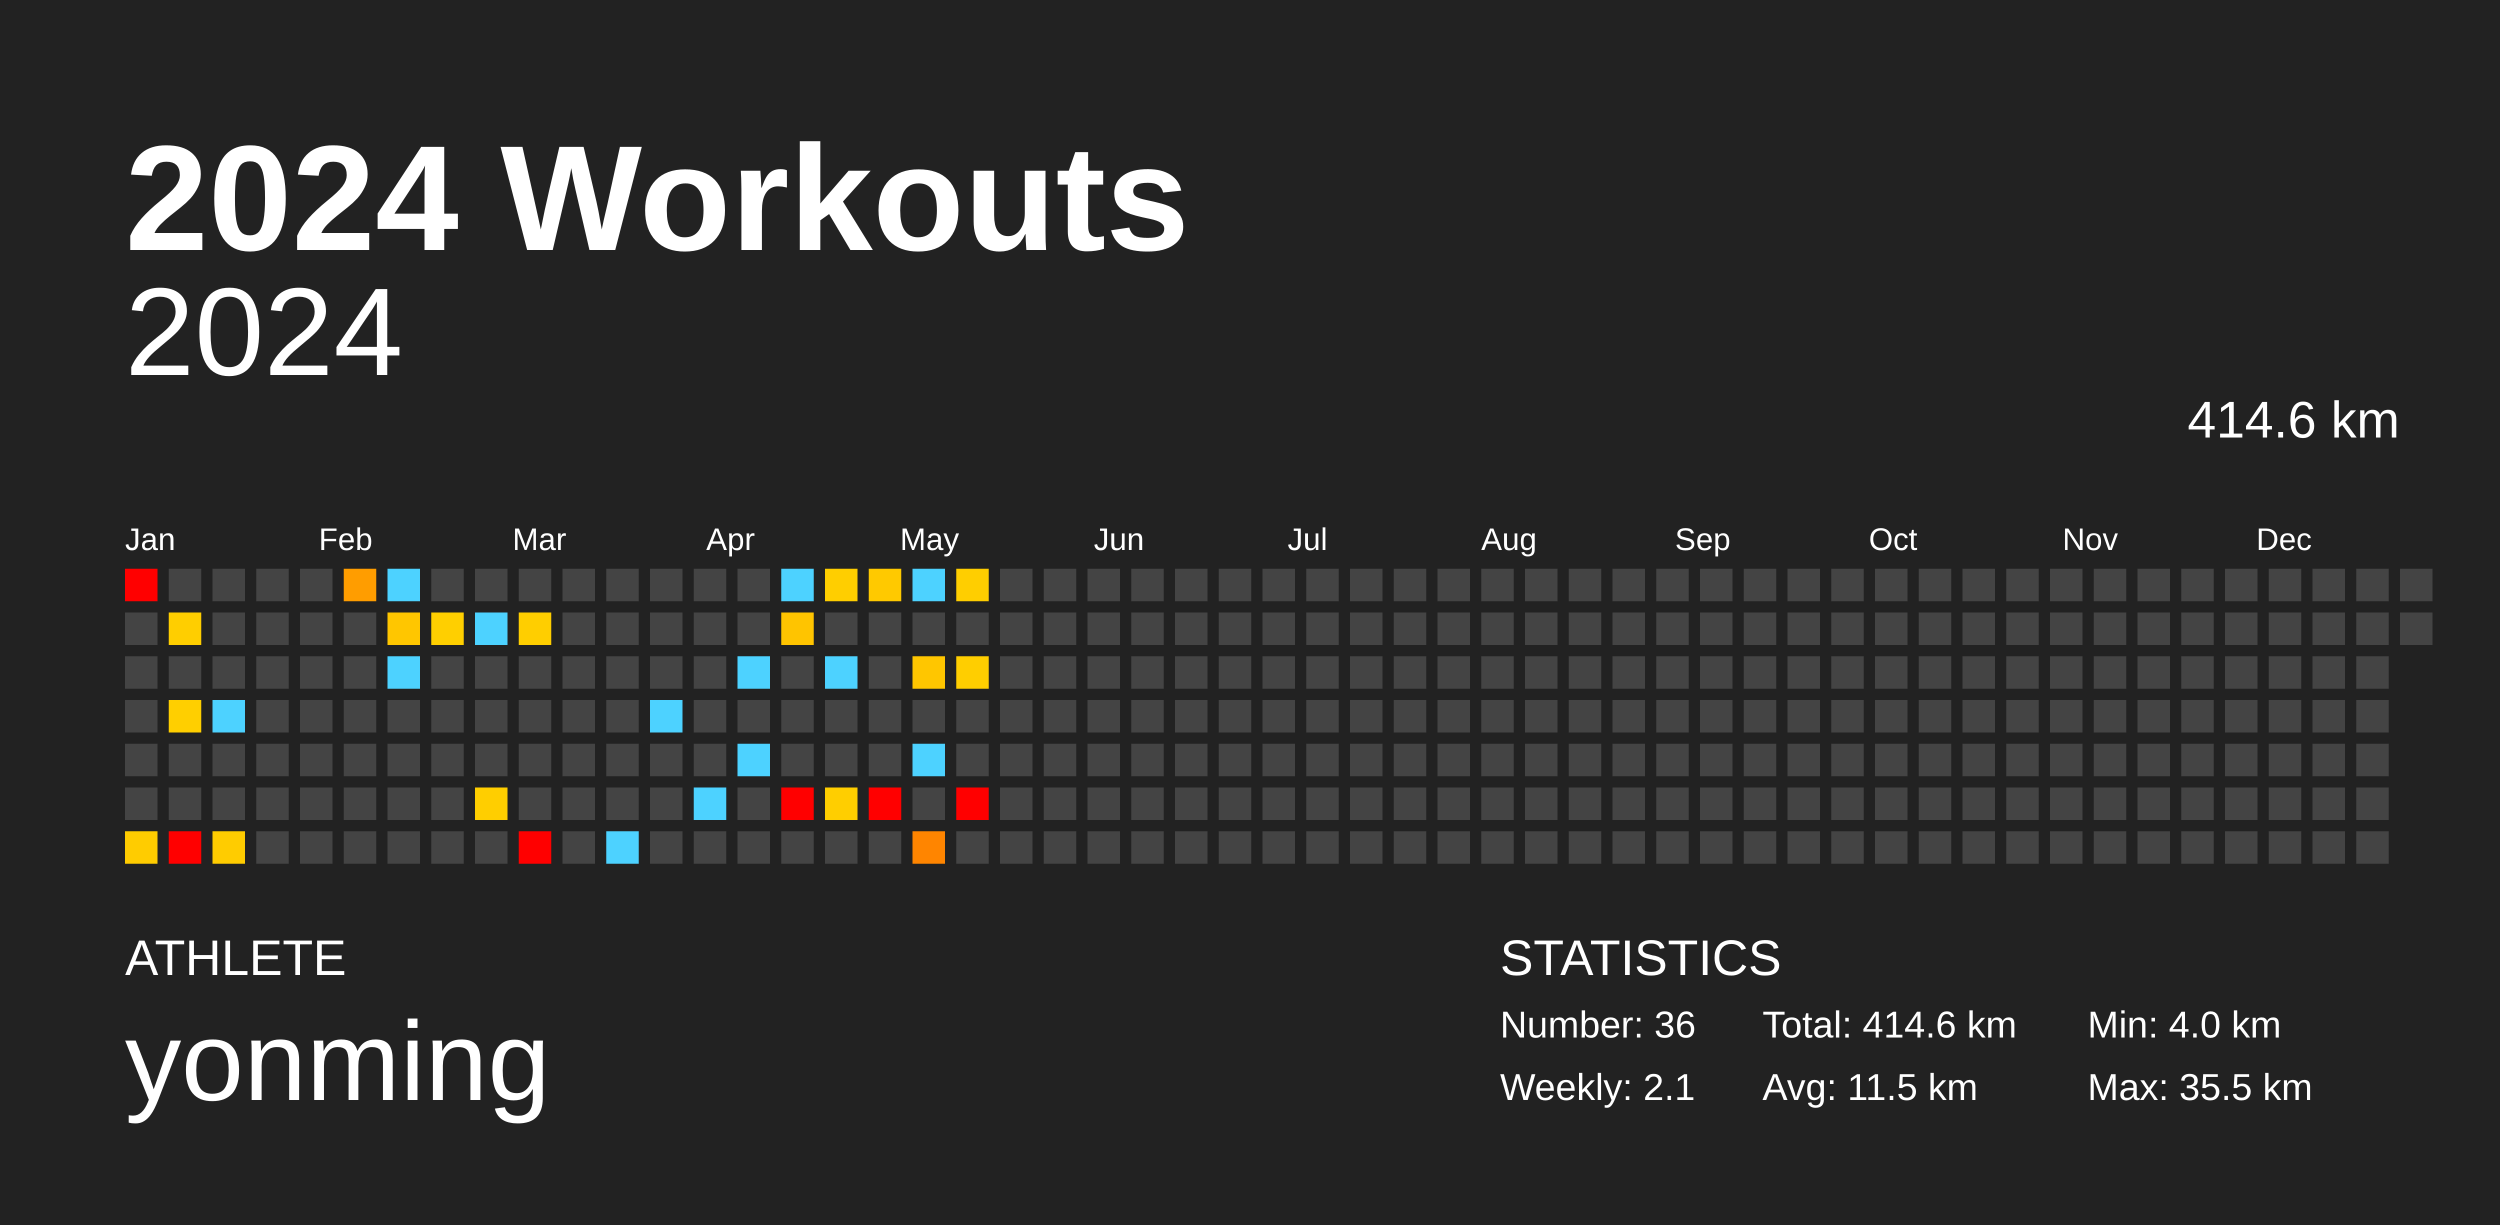
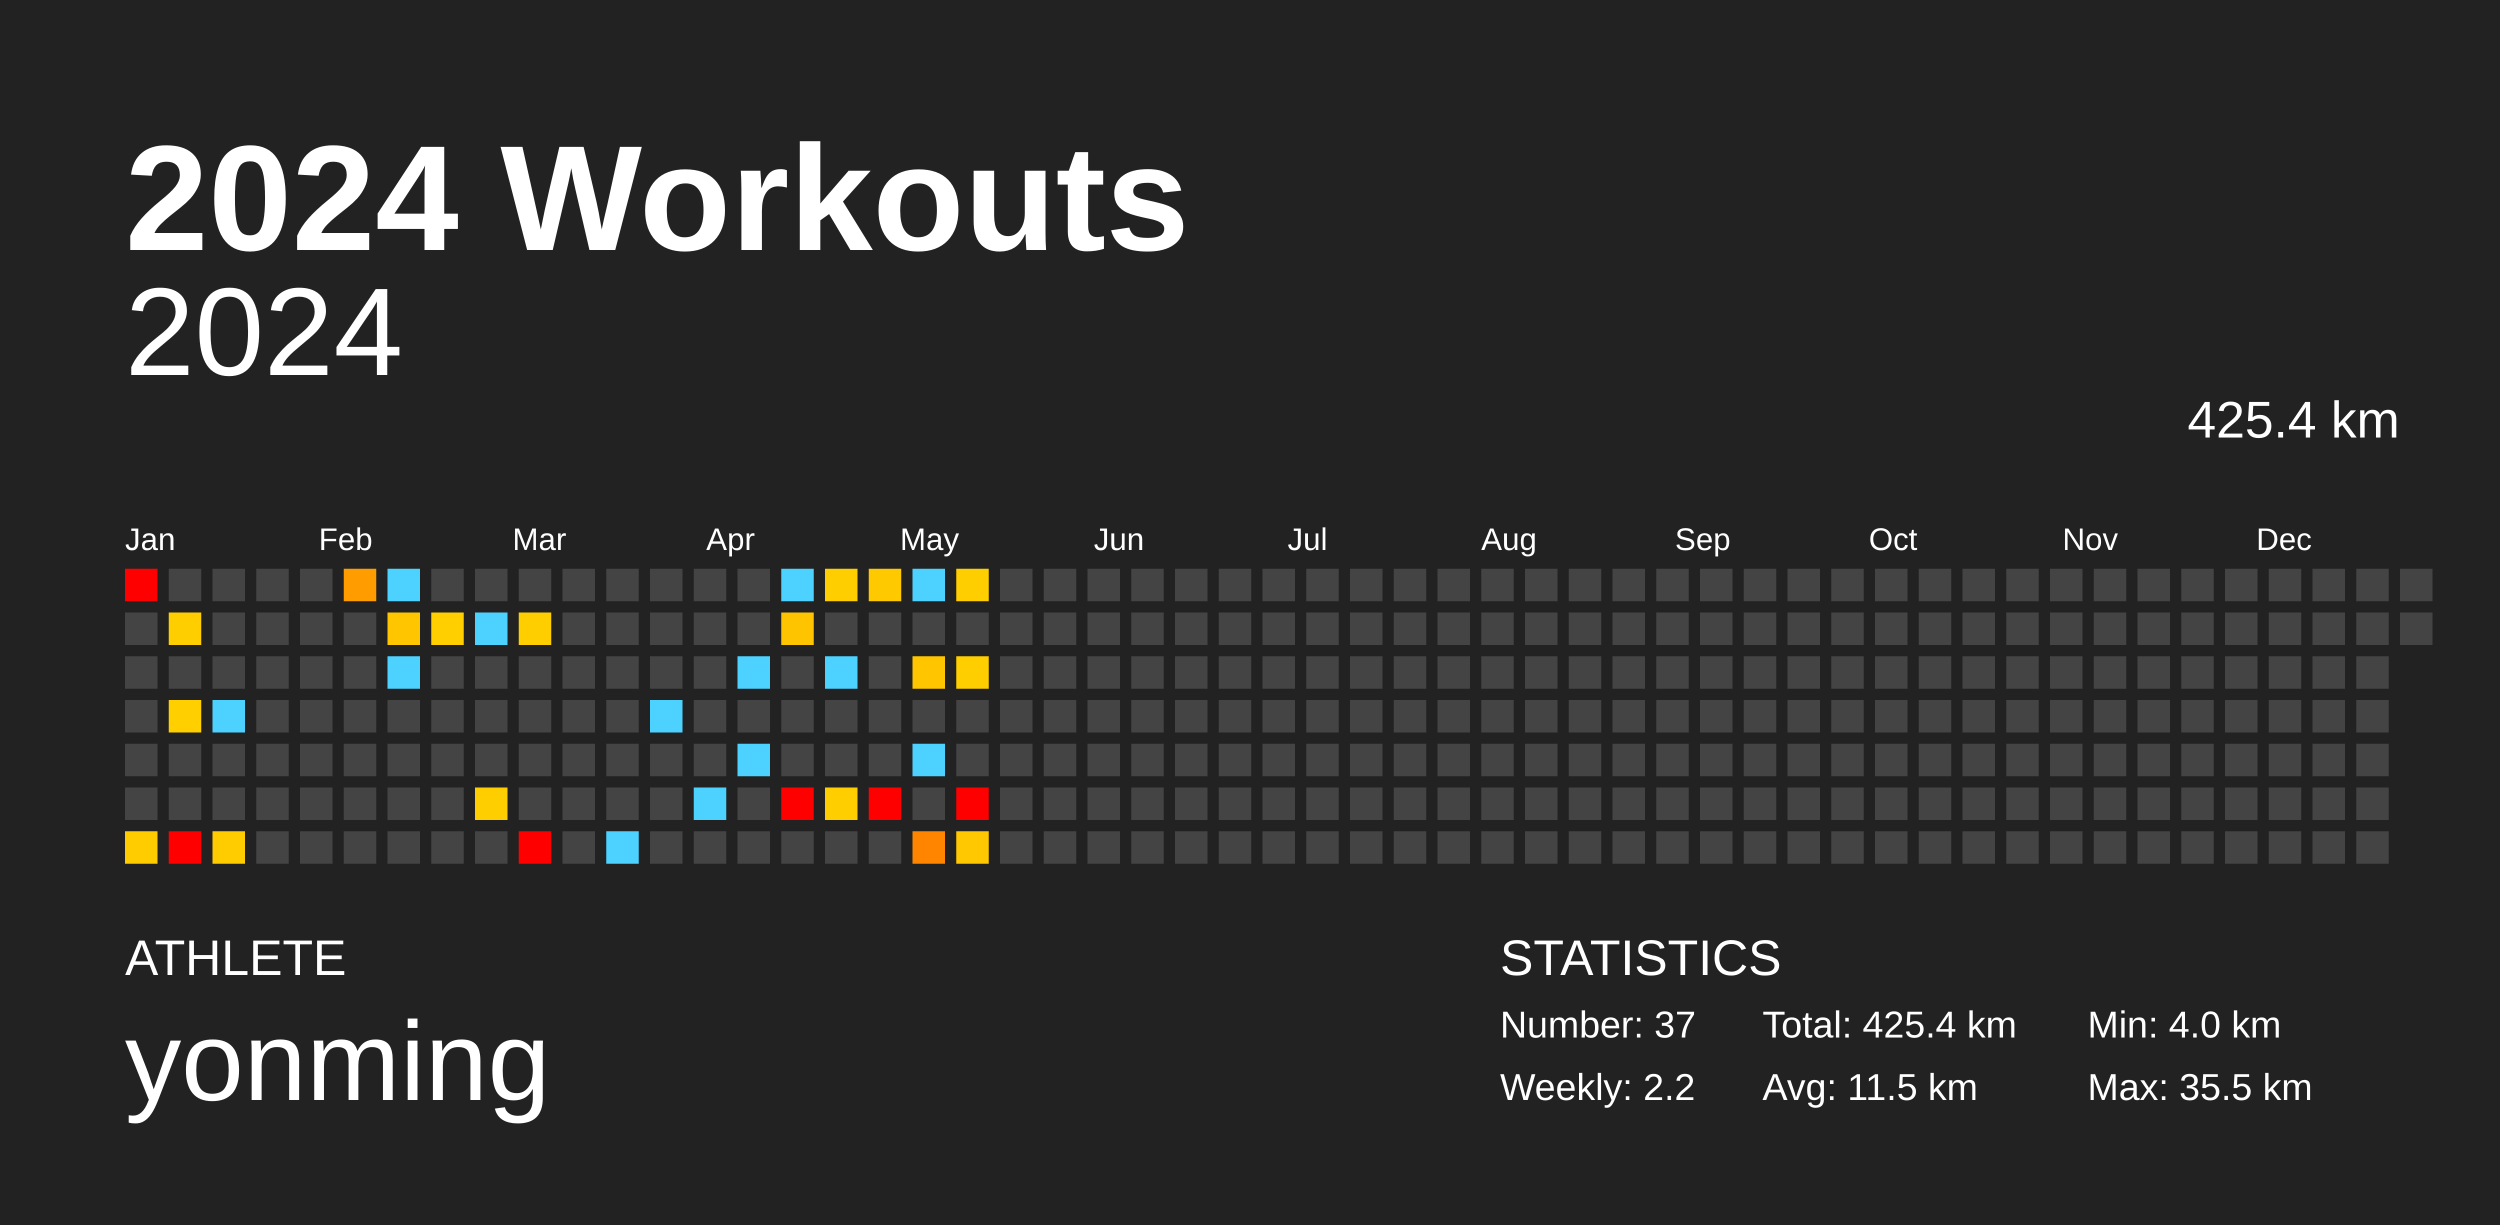
<svg xmlns="http://www.w3.org/2000/svg" baseProfile="full" height="98mm" version="1.1" viewBox="0,0,200,98" width="200mm">
  <defs />
  <rect fill="#222222" height="98" width="200" x="0" y="0" />
  <text fill="#FFFFFF" style="font-size:12px; font-family:Arial; font-weight:bold;" x="10" y="20">2024 Workouts</text>
  <text fill="#FFFFFF" style="font-size:4px; font-family:Arial" x="10" y="78">ATHLETE</text>
  <text fill="#FFFFFF" style="font-size:9px; font-family:Arial" x="10" y="88">yonming</text>
  <text fill="#FFFFFF" style="font-size:4px; font-family:Arial" x="120" y="78">STATISTICS</text>
-   <text fill="#FFFFFF" style="font-size:3px; font-family:Arial" x="120" y="83">Number: 36</text>
-   <text fill="#FFFFFF" style="font-size:3px; font-family:Arial" x="120" y="88">Weekly: 2.1</text>
-   <text fill="#FFFFFF" style="font-size:3px; font-family:Arial" x="141" y="83">Total: 414.6 km</text>
+   <text fill="#FFFFFF" style="font-size:3px; font-family:Arial" x="120" y="83">Number: 37</text>
+   <text fill="#FFFFFF" style="font-size:3px; font-family:Arial" x="120" y="88">Weekly: 2.2</text>
+   <text fill="#FFFFFF" style="font-size:3px; font-family:Arial" x="141" y="83">Total: 425.4 km</text>
  <text fill="#FFFFFF" style="font-size:3px; font-family:Arial" x="141" y="88">Avg: 11.5 km</text>
  <text fill="#FFFFFF" style="font-size:3px; font-family:Arial" x="167" y="83">Min: 4.0 km</text>
  <text fill="#FFFFFF" style="font-size:3px; font-family:Arial" x="167" y="88">Max: 35.5 km</text>
  <text alignment-baseline="hanging" fill="#FFFFFF" style="font-size:10.0px; font-family:Arial;" x="10" y="30">2024</text>
-   <text alignment-baseline="hanging" fill="#FFFFFF" style="font-size:4.125px; font-family:Arial;" x="175" y="35">414.6 km</text>
+   <text alignment-baseline="hanging" fill="#FFFFFF" style="font-size:4.125px; font-family:Arial;" x="175" y="35">425.4 km</text>
  <text fill="#FFFFFF" style="font-size:2.5px; font-family:Arial" x="10.0" y="44">Jan</text>
  <text fill="#FFFFFF" style="font-size:2.5px; font-family:Arial" x="25.5" y="44">Feb</text>
  <text fill="#FFFFFF" style="font-size:2.5px; font-family:Arial" x="41.0" y="44">Mar</text>
  <text fill="#FFFFFF" style="font-size:2.5px; font-family:Arial" x="56.5" y="44">Apr</text>
  <text fill="#FFFFFF" style="font-size:2.5px; font-family:Arial" x="72.0" y="44">May</text>
  <text fill="#FFFFFF" style="font-size:2.5px; font-family:Arial" x="87.5" y="44">Jun</text>
  <text fill="#FFFFFF" style="font-size:2.5px; font-family:Arial" x="103.0" y="44">Jul</text>
  <text fill="#FFFFFF" style="font-size:2.5px; font-family:Arial" x="118.5" y="44">Aug</text>
  <text fill="#FFFFFF" style="font-size:2.5px; font-family:Arial" x="134.0" y="44">Sep</text>
  <text fill="#FFFFFF" style="font-size:2.5px; font-family:Arial" x="149.5" y="44">Oct</text>
  <text fill="#FFFFFF" style="font-size:2.5px; font-family:Arial" x="165.0" y="44">Nov</text>
  <text fill="#FFFFFF" style="font-size:2.5px; font-family:Arial" x="180.5" y="44">Dec</text>
  <rect fill="red" height="2.6" width="2.6" x="10.0" y="45.5" />
  <rect fill="#444444" height="2.6" width="2.6" x="10.0" y="49.0" />
  <rect fill="#444444" height="2.6" width="2.6" x="10.0" y="52.5" />
  <rect fill="#444444" height="2.6" width="2.6" x="10.0" y="56.0" />
  <rect fill="#444444" height="2.6" width="2.6" x="10.0" y="59.5" />
  <rect fill="#444444" height="2.6" width="2.6" x="10.0" y="63.0" />
  <rect fill="#ffcc00" height="2.6" width="2.6" x="10.0" y="66.5" />
  <rect fill="#444444" height="2.6" width="2.6" x="13.5" y="45.5" />
  <rect fill="#ffce00" height="2.6" width="2.6" x="13.5" y="49.0" />
  <rect fill="#444444" height="2.6" width="2.6" x="13.5" y="52.5" />
  <rect fill="#ffcf00" height="2.6" width="2.6" x="13.5" y="56.0" />
  <rect fill="#444444" height="2.6" width="2.6" x="13.5" y="59.5" />
  <rect fill="#444444" height="2.6" width="2.6" x="13.5" y="63.0" />
  <rect fill="red" height="2.6" width="2.6" x="13.5" y="66.5" />
  <rect fill="#444444" height="2.6" width="2.6" x="17.0" y="45.5" />
  <rect fill="#444444" height="2.6" width="2.6" x="17.0" y="49.0" />
  <rect fill="#444444" height="2.6" width="2.6" x="17.0" y="52.5" />
  <rect fill="#4dd2ff" height="2.6" width="2.6" x="17.0" y="56.0" />
  <rect fill="#444444" height="2.6" width="2.6" x="17.0" y="59.5" />
  <rect fill="#444444" height="2.6" width="2.6" x="17.0" y="63.0" />
  <rect fill="#ffcc00" height="2.6" width="2.6" x="17.0" y="66.5" />
  <rect fill="#444444" height="2.6" width="2.6" x="20.5" y="45.5" />
  <rect fill="#444444" height="2.6" width="2.6" x="20.5" y="49.0" />
  <rect fill="#444444" height="2.6" width="2.6" x="20.5" y="52.5" />
  <rect fill="#444444" height="2.6" width="2.6" x="20.5" y="56.0" />
  <rect fill="#444444" height="2.6" width="2.6" x="20.5" y="59.5" />
  <rect fill="#444444" height="2.6" width="2.6" x="20.5" y="63.0" />
  <rect fill="#444444" height="2.6" width="2.6" x="20.5" y="66.5" />
  <rect fill="#444444" height="2.6" width="2.6" x="24.0" y="45.5" />
  <rect fill="#444444" height="2.6" width="2.6" x="24.0" y="49.0" />
  <rect fill="#444444" height="2.6" width="2.6" x="24.0" y="52.5" />
  <rect fill="#444444" height="2.6" width="2.6" x="24.0" y="56.0" />
  <rect fill="#444444" height="2.6" width="2.6" x="24.0" y="59.5" />
  <rect fill="#444444" height="2.6" width="2.6" x="24.0" y="63.0" />
  <rect fill="#444444" height="2.6" width="2.6" x="24.0" y="66.5" />
  <rect fill="#ff9d00" height="2.6" width="2.6" x="27.5" y="45.5" />
  <rect fill="#444444" height="2.6" width="2.6" x="27.5" y="49.0" />
  <rect fill="#444444" height="2.6" width="2.6" x="27.5" y="52.5" />
  <rect fill="#444444" height="2.6" width="2.6" x="27.5" y="56.0" />
  <rect fill="#444444" height="2.6" width="2.6" x="27.5" y="59.5" />
  <rect fill="#444444" height="2.6" width="2.6" x="27.5" y="63.0" />
  <rect fill="#444444" height="2.6" width="2.6" x="27.5" y="66.5" />
  <rect fill="#4dd2ff" height="2.6" width="2.6" x="31.0" y="45.5" />
  <rect fill="#ffc600" height="2.6" width="2.6" x="31.0" y="49.0" />
  <rect fill="#4dd2ff" height="2.6" width="2.6" x="31.0" y="52.5" />
  <rect fill="#444444" height="2.6" width="2.6" x="31.0" y="56.0" />
  <rect fill="#444444" height="2.6" width="2.6" x="31.0" y="59.5" />
  <rect fill="#444444" height="2.6" width="2.6" x="31.0" y="63.0" />
  <rect fill="#444444" height="2.6" width="2.6" x="31.0" y="66.5" />
  <rect fill="#444444" height="2.6" width="2.6" x="34.5" y="45.5" />
  <rect fill="#ffcf00" height="2.6" width="2.6" x="34.5" y="49.0" />
  <rect fill="#444444" height="2.6" width="2.6" x="34.5" y="52.5" />
  <rect fill="#444444" height="2.6" width="2.6" x="34.5" y="56.0" />
  <rect fill="#444444" height="2.6" width="2.6" x="34.5" y="59.5" />
  <rect fill="#444444" height="2.6" width="2.6" x="34.5" y="63.0" />
  <rect fill="#444444" height="2.6" width="2.6" x="34.5" y="66.5" />
  <rect fill="#444444" height="2.6" width="2.6" x="38.0" y="45.5" />
  <rect fill="#4dd2ff" height="2.6" width="2.6" x="38.0" y="49.0" />
  <rect fill="#444444" height="2.6" width="2.6" x="38.0" y="52.5" />
  <rect fill="#444444" height="2.6" width="2.6" x="38.0" y="56.0" />
  <rect fill="#444444" height="2.6" width="2.6" x="38.0" y="59.5" />
  <rect fill="#ffce00" height="2.6" width="2.6" x="38.0" y="63.0" />
  <rect fill="#444444" height="2.6" width="2.6" x="38.0" y="66.5" />
  <rect fill="#444444" height="2.6" width="2.6" x="41.5" y="45.5" />
  <rect fill="#ffce00" height="2.6" width="2.6" x="41.5" y="49.0" />
  <rect fill="#444444" height="2.6" width="2.6" x="41.5" y="52.5" />
  <rect fill="#444444" height="2.6" width="2.6" x="41.5" y="56.0" />
  <rect fill="#444444" height="2.6" width="2.6" x="41.5" y="59.5" />
  <rect fill="#444444" height="2.6" width="2.6" x="41.5" y="63.0" />
  <rect fill="red" height="2.6" width="2.6" x="41.5" y="66.5" />
  <rect fill="#444444" height="2.6" width="2.6" x="45.0" y="45.5" />
  <rect fill="#444444" height="2.6" width="2.6" x="45.0" y="49.0" />
  <rect fill="#444444" height="2.6" width="2.6" x="45.0" y="52.5" />
  <rect fill="#444444" height="2.6" width="2.6" x="45.0" y="56.0" />
  <rect fill="#444444" height="2.6" width="2.6" x="45.0" y="59.5" />
  <rect fill="#444444" height="2.6" width="2.6" x="45.0" y="63.0" />
  <rect fill="#444444" height="2.6" width="2.6" x="45.0" y="66.5" />
  <rect fill="#444444" height="2.6" width="2.6" x="48.5" y="45.5" />
  <rect fill="#444444" height="2.6" width="2.6" x="48.5" y="49.0" />
  <rect fill="#444444" height="2.6" width="2.6" x="48.5" y="52.5" />
  <rect fill="#444444" height="2.6" width="2.6" x="48.5" y="56.0" />
  <rect fill="#444444" height="2.6" width="2.6" x="48.5" y="59.5" />
  <rect fill="#444444" height="2.6" width="2.6" x="48.5" y="63.0" />
  <rect fill="#4dd2ff" height="2.6" width="2.6" x="48.5" y="66.5" />
  <rect fill="#444444" height="2.6" width="2.6" x="52.0" y="45.5" />
  <rect fill="#444444" height="2.6" width="2.6" x="52.0" y="49.0" />
  <rect fill="#444444" height="2.6" width="2.6" x="52.0" y="52.5" />
  <rect fill="#4dd2ff" height="2.6" width="2.6" x="52.0" y="56.0" />
  <rect fill="#444444" height="2.6" width="2.6" x="52.0" y="59.5" />
  <rect fill="#444444" height="2.6" width="2.6" x="52.0" y="63.0" />
  <rect fill="#444444" height="2.6" width="2.6" x="52.0" y="66.5" />
  <rect fill="#444444" height="2.6" width="2.6" x="55.5" y="45.5" />
  <rect fill="#444444" height="2.6" width="2.6" x="55.5" y="49.0" />
  <rect fill="#444444" height="2.6" width="2.6" x="55.5" y="52.5" />
  <rect fill="#444444" height="2.6" width="2.6" x="55.5" y="56.0" />
  <rect fill="#444444" height="2.6" width="2.6" x="55.5" y="59.5" />
  <rect fill="#4dd2ff" height="2.6" width="2.6" x="55.5" y="63.0" />
  <rect fill="#444444" height="2.6" width="2.6" x="55.5" y="66.5" />
  <rect fill="#444444" height="2.6" width="2.6" x="59.0" y="45.5" />
  <rect fill="#444444" height="2.6" width="2.6" x="59.0" y="49.0" />
  <rect fill="#4dd2ff" height="2.6" width="2.6" x="59.0" y="52.5" />
  <rect fill="#444444" height="2.6" width="2.6" x="59.0" y="56.0" />
  <rect fill="#4dd2ff" height="2.6" width="2.6" x="59.0" y="59.5" />
  <rect fill="#444444" height="2.6" width="2.6" x="59.0" y="63.0" />
  <rect fill="#444444" height="2.6" width="2.6" x="59.0" y="66.5" />
  <rect fill="#4dd2ff" height="2.6" width="2.6" x="62.5" y="45.5" />
  <rect fill="#ffc400" height="2.6" width="2.6" x="62.5" y="49.0" />
  <rect fill="#444444" height="2.6" width="2.6" x="62.5" y="52.5" />
  <rect fill="#444444" height="2.6" width="2.6" x="62.5" y="56.0" />
  <rect fill="#444444" height="2.6" width="2.6" x="62.5" y="59.5" />
  <rect fill="red" height="2.6" width="2.6" x="62.5" y="63.0" />
  <rect fill="#444444" height="2.6" width="2.6" x="62.5" y="66.5" />
  <rect fill="#ffce00" height="2.6" width="2.6" x="66.0" y="45.5" />
  <rect fill="#444444" height="2.6" width="2.6" x="66.0" y="49.0" />
  <rect fill="#4dd2ff" height="2.6" width="2.6" x="66.0" y="52.5" />
  <rect fill="#444444" height="2.6" width="2.6" x="66.0" y="56.0" />
  <rect fill="#444444" height="2.6" width="2.6" x="66.0" y="59.5" />
  <rect fill="#ffce00" height="2.6" width="2.6" x="66.0" y="63.0" />
  <rect fill="#444444" height="2.6" width="2.6" x="66.0" y="66.5" />
  <rect fill="#ffc900" height="2.6" width="2.6" x="69.5" y="45.5" />
  <rect fill="#444444" height="2.6" width="2.6" x="69.5" y="49.0" />
  <rect fill="#444444" height="2.6" width="2.6" x="69.5" y="52.5" />
  <rect fill="#444444" height="2.6" width="2.6" x="69.5" y="56.0" />
  <rect fill="#444444" height="2.6" width="2.6" x="69.5" y="59.5" />
  <rect fill="red" height="2.6" width="2.6" x="69.5" y="63.0" />
  <rect fill="#444444" height="2.6" width="2.6" x="69.5" y="66.5" />
  <rect fill="#4dd2ff" height="2.6" width="2.6" x="73.0" y="45.5" />
  <rect fill="#444444" height="2.6" width="2.6" x="73.0" y="49.0" />
  <rect fill="#ffc600" height="2.6" width="2.6" x="73.0" y="52.5" />
  <rect fill="#444444" height="2.6" width="2.6" x="73.0" y="56.0" />
  <rect fill="#4dd2ff" height="2.6" width="2.6" x="73.0" y="59.5" />
  <rect fill="#444444" height="2.6" width="2.6" x="73.0" y="63.0" />
  <rect fill="#ff8500" height="2.6" width="2.6" x="73.0" y="66.5" />
  <rect fill="#ffce00" height="2.6" width="2.6" x="76.5" y="45.5" />
  <rect fill="#444444" height="2.6" width="2.6" x="76.5" y="49.0" />
  <rect fill="#ffce00" height="2.6" width="2.6" x="76.5" y="52.5" />
  <rect fill="#444444" height="2.6" width="2.6" x="76.5" y="56.0" />
  <rect fill="#444444" height="2.6" width="2.6" x="76.5" y="59.5" />
  <rect fill="red" height="2.6" width="2.6" x="76.5" y="63.0" />
-   <rect fill="#444444" height="2.6" width="2.6" x="76.5" y="66.5" />
+   <rect fill="#ffc800" height="2.6" width="2.6" x="76.5" y="66.5" />
  <rect fill="#444444" height="2.6" width="2.6" x="80.0" y="45.5" />
  <rect fill="#444444" height="2.6" width="2.6" x="80.0" y="49.0" />
  <rect fill="#444444" height="2.6" width="2.6" x="80.0" y="52.5" />
  <rect fill="#444444" height="2.6" width="2.6" x="80.0" y="56.0" />
  <rect fill="#444444" height="2.6" width="2.6" x="80.0" y="59.5" />
  <rect fill="#444444" height="2.6" width="2.6" x="80.0" y="63.0" />
  <rect fill="#444444" height="2.6" width="2.6" x="80.0" y="66.5" />
  <rect fill="#444444" height="2.6" width="2.6" x="83.5" y="45.5" />
  <rect fill="#444444" height="2.6" width="2.6" x="83.5" y="49.0" />
  <rect fill="#444444" height="2.6" width="2.6" x="83.5" y="52.5" />
  <rect fill="#444444" height="2.6" width="2.6" x="83.5" y="56.0" />
  <rect fill="#444444" height="2.6" width="2.6" x="83.5" y="59.5" />
  <rect fill="#444444" height="2.6" width="2.6" x="83.5" y="63.0" />
  <rect fill="#444444" height="2.6" width="2.6" x="83.5" y="66.5" />
  <rect fill="#444444" height="2.6" width="2.6" x="87.0" y="45.5" />
  <rect fill="#444444" height="2.6" width="2.6" x="87.0" y="49.0" />
  <rect fill="#444444" height="2.6" width="2.6" x="87.0" y="52.5" />
  <rect fill="#444444" height="2.6" width="2.6" x="87.0" y="56.0" />
  <rect fill="#444444" height="2.6" width="2.6" x="87.0" y="59.5" />
  <rect fill="#444444" height="2.6" width="2.6" x="87.0" y="63.0" />
  <rect fill="#444444" height="2.6" width="2.6" x="87.0" y="66.5" />
  <rect fill="#444444" height="2.6" width="2.6" x="90.5" y="45.5" />
  <rect fill="#444444" height="2.6" width="2.6" x="90.5" y="49.0" />
  <rect fill="#444444" height="2.6" width="2.6" x="90.5" y="52.5" />
  <rect fill="#444444" height="2.6" width="2.6" x="90.5" y="56.0" />
  <rect fill="#444444" height="2.6" width="2.6" x="90.5" y="59.5" />
  <rect fill="#444444" height="2.6" width="2.6" x="90.5" y="63.0" />
  <rect fill="#444444" height="2.6" width="2.6" x="90.5" y="66.5" />
  <rect fill="#444444" height="2.6" width="2.6" x="94.0" y="45.5" />
  <rect fill="#444444" height="2.6" width="2.6" x="94.0" y="49.0" />
  <rect fill="#444444" height="2.6" width="2.6" x="94.0" y="52.5" />
  <rect fill="#444444" height="2.6" width="2.6" x="94.0" y="56.0" />
  <rect fill="#444444" height="2.6" width="2.6" x="94.0" y="59.5" />
  <rect fill="#444444" height="2.6" width="2.6" x="94.0" y="63.0" />
  <rect fill="#444444" height="2.6" width="2.6" x="94.0" y="66.5" />
  <rect fill="#444444" height="2.6" width="2.6" x="97.5" y="45.5" />
  <rect fill="#444444" height="2.6" width="2.6" x="97.5" y="49.0" />
  <rect fill="#444444" height="2.6" width="2.6" x="97.5" y="52.5" />
  <rect fill="#444444" height="2.6" width="2.6" x="97.5" y="56.0" />
  <rect fill="#444444" height="2.6" width="2.6" x="97.5" y="59.5" />
  <rect fill="#444444" height="2.6" width="2.6" x="97.5" y="63.0" />
  <rect fill="#444444" height="2.6" width="2.6" x="97.5" y="66.5" />
  <rect fill="#444444" height="2.6" width="2.6" x="101.0" y="45.5" />
  <rect fill="#444444" height="2.6" width="2.6" x="101.0" y="49.0" />
  <rect fill="#444444" height="2.6" width="2.6" x="101.0" y="52.5" />
  <rect fill="#444444" height="2.6" width="2.6" x="101.0" y="56.0" />
  <rect fill="#444444" height="2.6" width="2.6" x="101.0" y="59.5" />
  <rect fill="#444444" height="2.6" width="2.6" x="101.0" y="63.0" />
  <rect fill="#444444" height="2.6" width="2.6" x="101.0" y="66.5" />
  <rect fill="#444444" height="2.6" width="2.6" x="104.5" y="45.5" />
  <rect fill="#444444" height="2.6" width="2.6" x="104.5" y="49.0" />
  <rect fill="#444444" height="2.6" width="2.6" x="104.5" y="52.5" />
  <rect fill="#444444" height="2.6" width="2.6" x="104.5" y="56.0" />
  <rect fill="#444444" height="2.6" width="2.6" x="104.5" y="59.5" />
  <rect fill="#444444" height="2.6" width="2.6" x="104.5" y="63.0" />
  <rect fill="#444444" height="2.6" width="2.6" x="104.5" y="66.5" />
  <rect fill="#444444" height="2.6" width="2.6" x="108.0" y="45.5" />
  <rect fill="#444444" height="2.6" width="2.6" x="108.0" y="49.0" />
  <rect fill="#444444" height="2.6" width="2.6" x="108.0" y="52.5" />
  <rect fill="#444444" height="2.6" width="2.6" x="108.0" y="56.0" />
  <rect fill="#444444" height="2.6" width="2.6" x="108.0" y="59.5" />
  <rect fill="#444444" height="2.6" width="2.6" x="108.0" y="63.0" />
  <rect fill="#444444" height="2.6" width="2.6" x="108.0" y="66.5" />
  <rect fill="#444444" height="2.6" width="2.6" x="111.5" y="45.5" />
  <rect fill="#444444" height="2.6" width="2.6" x="111.5" y="49.0" />
  <rect fill="#444444" height="2.6" width="2.6" x="111.5" y="52.5" />
  <rect fill="#444444" height="2.6" width="2.6" x="111.5" y="56.0" />
  <rect fill="#444444" height="2.6" width="2.6" x="111.5" y="59.5" />
  <rect fill="#444444" height="2.6" width="2.6" x="111.5" y="63.0" />
  <rect fill="#444444" height="2.6" width="2.6" x="111.5" y="66.5" />
  <rect fill="#444444" height="2.6" width="2.6" x="115.0" y="45.5" />
  <rect fill="#444444" height="2.6" width="2.6" x="115.0" y="49.0" />
  <rect fill="#444444" height="2.6" width="2.6" x="115.0" y="52.5" />
  <rect fill="#444444" height="2.6" width="2.6" x="115.0" y="56.0" />
  <rect fill="#444444" height="2.6" width="2.6" x="115.0" y="59.5" />
  <rect fill="#444444" height="2.6" width="2.6" x="115.0" y="63.0" />
  <rect fill="#444444" height="2.6" width="2.6" x="115.0" y="66.5" />
  <rect fill="#444444" height="2.6" width="2.6" x="118.5" y="45.5" />
  <rect fill="#444444" height="2.6" width="2.6" x="118.5" y="49.0" />
  <rect fill="#444444" height="2.6" width="2.6" x="118.5" y="52.5" />
  <rect fill="#444444" height="2.6" width="2.6" x="118.5" y="56.0" />
  <rect fill="#444444" height="2.6" width="2.6" x="118.5" y="59.5" />
  <rect fill="#444444" height="2.6" width="2.6" x="118.5" y="63.0" />
  <rect fill="#444444" height="2.6" width="2.6" x="118.5" y="66.5" />
  <rect fill="#444444" height="2.6" width="2.6" x="122.0" y="45.5" />
  <rect fill="#444444" height="2.6" width="2.6" x="122.0" y="49.0" />
  <rect fill="#444444" height="2.6" width="2.6" x="122.0" y="52.5" />
  <rect fill="#444444" height="2.6" width="2.6" x="122.0" y="56.0" />
  <rect fill="#444444" height="2.6" width="2.6" x="122.0" y="59.5" />
  <rect fill="#444444" height="2.6" width="2.6" x="122.0" y="63.0" />
  <rect fill="#444444" height="2.6" width="2.6" x="122.0" y="66.5" />
  <rect fill="#444444" height="2.6" width="2.6" x="125.5" y="45.5" />
  <rect fill="#444444" height="2.6" width="2.6" x="125.5" y="49.0" />
  <rect fill="#444444" height="2.6" width="2.6" x="125.5" y="52.5" />
  <rect fill="#444444" height="2.6" width="2.6" x="125.5" y="56.0" />
  <rect fill="#444444" height="2.6" width="2.6" x="125.5" y="59.5" />
  <rect fill="#444444" height="2.6" width="2.6" x="125.5" y="63.0" />
  <rect fill="#444444" height="2.6" width="2.6" x="125.5" y="66.5" />
  <rect fill="#444444" height="2.6" width="2.6" x="129.0" y="45.5" />
  <rect fill="#444444" height="2.6" width="2.6" x="129.0" y="49.0" />
  <rect fill="#444444" height="2.6" width="2.6" x="129.0" y="52.5" />
  <rect fill="#444444" height="2.6" width="2.6" x="129.0" y="56.0" />
  <rect fill="#444444" height="2.6" width="2.6" x="129.0" y="59.5" />
  <rect fill="#444444" height="2.6" width="2.6" x="129.0" y="63.0" />
  <rect fill="#444444" height="2.6" width="2.6" x="129.0" y="66.5" />
  <rect fill="#444444" height="2.6" width="2.6" x="132.5" y="45.5" />
  <rect fill="#444444" height="2.6" width="2.6" x="132.5" y="49.0" />
  <rect fill="#444444" height="2.6" width="2.6" x="132.5" y="52.5" />
  <rect fill="#444444" height="2.6" width="2.6" x="132.5" y="56.0" />
  <rect fill="#444444" height="2.6" width="2.6" x="132.5" y="59.5" />
  <rect fill="#444444" height="2.6" width="2.6" x="132.5" y="63.0" />
  <rect fill="#444444" height="2.6" width="2.6" x="132.5" y="66.5" />
  <rect fill="#444444" height="2.6" width="2.6" x="136.0" y="45.5" />
  <rect fill="#444444" height="2.6" width="2.6" x="136.0" y="49.0" />
  <rect fill="#444444" height="2.6" width="2.6" x="136.0" y="52.5" />
  <rect fill="#444444" height="2.6" width="2.6" x="136.0" y="56.0" />
  <rect fill="#444444" height="2.6" width="2.6" x="136.0" y="59.5" />
  <rect fill="#444444" height="2.6" width="2.6" x="136.0" y="63.0" />
  <rect fill="#444444" height="2.6" width="2.6" x="136.0" y="66.5" />
  <rect fill="#444444" height="2.6" width="2.6" x="139.5" y="45.5" />
  <rect fill="#444444" height="2.6" width="2.6" x="139.5" y="49.0" />
  <rect fill="#444444" height="2.6" width="2.6" x="139.5" y="52.5" />
  <rect fill="#444444" height="2.6" width="2.6" x="139.5" y="56.0" />
  <rect fill="#444444" height="2.6" width="2.6" x="139.5" y="59.5" />
  <rect fill="#444444" height="2.6" width="2.6" x="139.5" y="63.0" />
  <rect fill="#444444" height="2.6" width="2.6" x="139.5" y="66.5" />
  <rect fill="#444444" height="2.6" width="2.6" x="143.0" y="45.5" />
  <rect fill="#444444" height="2.6" width="2.6" x="143.0" y="49.0" />
  <rect fill="#444444" height="2.6" width="2.6" x="143.0" y="52.5" />
  <rect fill="#444444" height="2.6" width="2.6" x="143.0" y="56.0" />
  <rect fill="#444444" height="2.6" width="2.6" x="143.0" y="59.5" />
  <rect fill="#444444" height="2.6" width="2.6" x="143.0" y="63.0" />
  <rect fill="#444444" height="2.6" width="2.6" x="143.0" y="66.5" />
  <rect fill="#444444" height="2.6" width="2.6" x="146.5" y="45.5" />
  <rect fill="#444444" height="2.6" width="2.6" x="146.5" y="49.0" />
  <rect fill="#444444" height="2.6" width="2.6" x="146.5" y="52.5" />
  <rect fill="#444444" height="2.6" width="2.6" x="146.5" y="56.0" />
  <rect fill="#444444" height="2.6" width="2.6" x="146.5" y="59.5" />
  <rect fill="#444444" height="2.6" width="2.6" x="146.5" y="63.0" />
  <rect fill="#444444" height="2.6" width="2.6" x="146.5" y="66.5" />
  <rect fill="#444444" height="2.6" width="2.6" x="150.0" y="45.5" />
  <rect fill="#444444" height="2.6" width="2.6" x="150.0" y="49.0" />
  <rect fill="#444444" height="2.6" width="2.6" x="150.0" y="52.5" />
  <rect fill="#444444" height="2.6" width="2.6" x="150.0" y="56.0" />
  <rect fill="#444444" height="2.6" width="2.6" x="150.0" y="59.5" />
  <rect fill="#444444" height="2.6" width="2.6" x="150.0" y="63.0" />
  <rect fill="#444444" height="2.6" width="2.6" x="150.0" y="66.5" />
  <rect fill="#444444" height="2.6" width="2.6" x="153.5" y="45.5" />
  <rect fill="#444444" height="2.6" width="2.6" x="153.5" y="49.0" />
  <rect fill="#444444" height="2.6" width="2.6" x="153.5" y="52.5" />
  <rect fill="#444444" height="2.6" width="2.6" x="153.5" y="56.0" />
  <rect fill="#444444" height="2.6" width="2.6" x="153.5" y="59.5" />
  <rect fill="#444444" height="2.6" width="2.6" x="153.5" y="63.0" />
  <rect fill="#444444" height="2.6" width="2.6" x="153.5" y="66.5" />
  <rect fill="#444444" height="2.6" width="2.6" x="157.0" y="45.5" />
  <rect fill="#444444" height="2.6" width="2.6" x="157.0" y="49.0" />
  <rect fill="#444444" height="2.6" width="2.6" x="157.0" y="52.5" />
  <rect fill="#444444" height="2.6" width="2.6" x="157.0" y="56.0" />
  <rect fill="#444444" height="2.6" width="2.6" x="157.0" y="59.5" />
  <rect fill="#444444" height="2.6" width="2.6" x="157.0" y="63.0" />
  <rect fill="#444444" height="2.6" width="2.6" x="157.0" y="66.5" />
  <rect fill="#444444" height="2.6" width="2.6" x="160.5" y="45.5" />
  <rect fill="#444444" height="2.6" width="2.6" x="160.5" y="49.0" />
  <rect fill="#444444" height="2.6" width="2.6" x="160.5" y="52.5" />
  <rect fill="#444444" height="2.6" width="2.6" x="160.5" y="56.0" />
  <rect fill="#444444" height="2.6" width="2.6" x="160.5" y="59.5" />
  <rect fill="#444444" height="2.6" width="2.6" x="160.5" y="63.0" />
  <rect fill="#444444" height="2.6" width="2.6" x="160.5" y="66.5" />
  <rect fill="#444444" height="2.6" width="2.6" x="164.0" y="45.5" />
  <rect fill="#444444" height="2.6" width="2.6" x="164.0" y="49.0" />
  <rect fill="#444444" height="2.6" width="2.6" x="164.0" y="52.5" />
  <rect fill="#444444" height="2.6" width="2.6" x="164.0" y="56.0" />
  <rect fill="#444444" height="2.6" width="2.6" x="164.0" y="59.5" />
  <rect fill="#444444" height="2.6" width="2.6" x="164.0" y="63.0" />
  <rect fill="#444444" height="2.6" width="2.6" x="164.0" y="66.5" />
  <rect fill="#444444" height="2.6" width="2.6" x="167.5" y="45.5" />
  <rect fill="#444444" height="2.6" width="2.6" x="167.5" y="49.0" />
  <rect fill="#444444" height="2.6" width="2.6" x="167.5" y="52.5" />
  <rect fill="#444444" height="2.6" width="2.6" x="167.5" y="56.0" />
  <rect fill="#444444" height="2.6" width="2.6" x="167.5" y="59.5" />
  <rect fill="#444444" height="2.6" width="2.6" x="167.5" y="63.0" />
  <rect fill="#444444" height="2.6" width="2.6" x="167.5" y="66.5" />
  <rect fill="#444444" height="2.6" width="2.6" x="171.0" y="45.5" />
  <rect fill="#444444" height="2.6" width="2.6" x="171.0" y="49.0" />
  <rect fill="#444444" height="2.6" width="2.6" x="171.0" y="52.5" />
  <rect fill="#444444" height="2.6" width="2.6" x="171.0" y="56.0" />
  <rect fill="#444444" height="2.6" width="2.6" x="171.0" y="59.5" />
  <rect fill="#444444" height="2.6" width="2.6" x="171.0" y="63.0" />
  <rect fill="#444444" height="2.6" width="2.6" x="171.0" y="66.5" />
  <rect fill="#444444" height="2.6" width="2.6" x="174.5" y="45.5" />
  <rect fill="#444444" height="2.6" width="2.6" x="174.5" y="49.0" />
  <rect fill="#444444" height="2.6" width="2.6" x="174.5" y="52.5" />
  <rect fill="#444444" height="2.6" width="2.6" x="174.5" y="56.0" />
  <rect fill="#444444" height="2.6" width="2.6" x="174.5" y="59.5" />
  <rect fill="#444444" height="2.6" width="2.6" x="174.5" y="63.0" />
  <rect fill="#444444" height="2.6" width="2.6" x="174.5" y="66.5" />
  <rect fill="#444444" height="2.6" width="2.6" x="178.0" y="45.5" />
  <rect fill="#444444" height="2.6" width="2.6" x="178.0" y="49.0" />
  <rect fill="#444444" height="2.6" width="2.6" x="178.0" y="52.5" />
  <rect fill="#444444" height="2.6" width="2.6" x="178.0" y="56.0" />
  <rect fill="#444444" height="2.6" width="2.6" x="178.0" y="59.5" />
  <rect fill="#444444" height="2.6" width="2.6" x="178.0" y="63.0" />
  <rect fill="#444444" height="2.6" width="2.6" x="178.0" y="66.5" />
  <rect fill="#444444" height="2.6" width="2.6" x="181.5" y="45.5" />
  <rect fill="#444444" height="2.6" width="2.6" x="181.5" y="49.0" />
  <rect fill="#444444" height="2.6" width="2.6" x="181.5" y="52.5" />
  <rect fill="#444444" height="2.6" width="2.6" x="181.5" y="56.0" />
  <rect fill="#444444" height="2.6" width="2.6" x="181.5" y="59.5" />
  <rect fill="#444444" height="2.6" width="2.6" x="181.5" y="63.0" />
  <rect fill="#444444" height="2.6" width="2.6" x="181.5" y="66.5" />
  <rect fill="#444444" height="2.6" width="2.6" x="185.0" y="45.5" />
  <rect fill="#444444" height="2.6" width="2.6" x="185.0" y="49.0" />
  <rect fill="#444444" height="2.6" width="2.6" x="185.0" y="52.5" />
  <rect fill="#444444" height="2.6" width="2.6" x="185.0" y="56.0" />
  <rect fill="#444444" height="2.6" width="2.6" x="185.0" y="59.5" />
  <rect fill="#444444" height="2.6" width="2.6" x="185.0" y="63.0" />
  <rect fill="#444444" height="2.6" width="2.6" x="185.0" y="66.5" />
  <rect fill="#444444" height="2.6" width="2.6" x="188.5" y="45.5" />
  <rect fill="#444444" height="2.6" width="2.6" x="188.5" y="49.0" />
  <rect fill="#444444" height="2.6" width="2.6" x="188.5" y="52.5" />
  <rect fill="#444444" height="2.6" width="2.6" x="188.5" y="56.0" />
  <rect fill="#444444" height="2.6" width="2.6" x="188.5" y="59.5" />
  <rect fill="#444444" height="2.6" width="2.6" x="188.5" y="63.0" />
  <rect fill="#444444" height="2.6" width="2.6" x="188.5" y="66.5" />
  <rect fill="#444444" height="2.6" width="2.6" x="192.0" y="45.5" />
  <rect fill="#444444" height="2.6" width="2.6" x="192.0" y="49.0" />
</svg>
